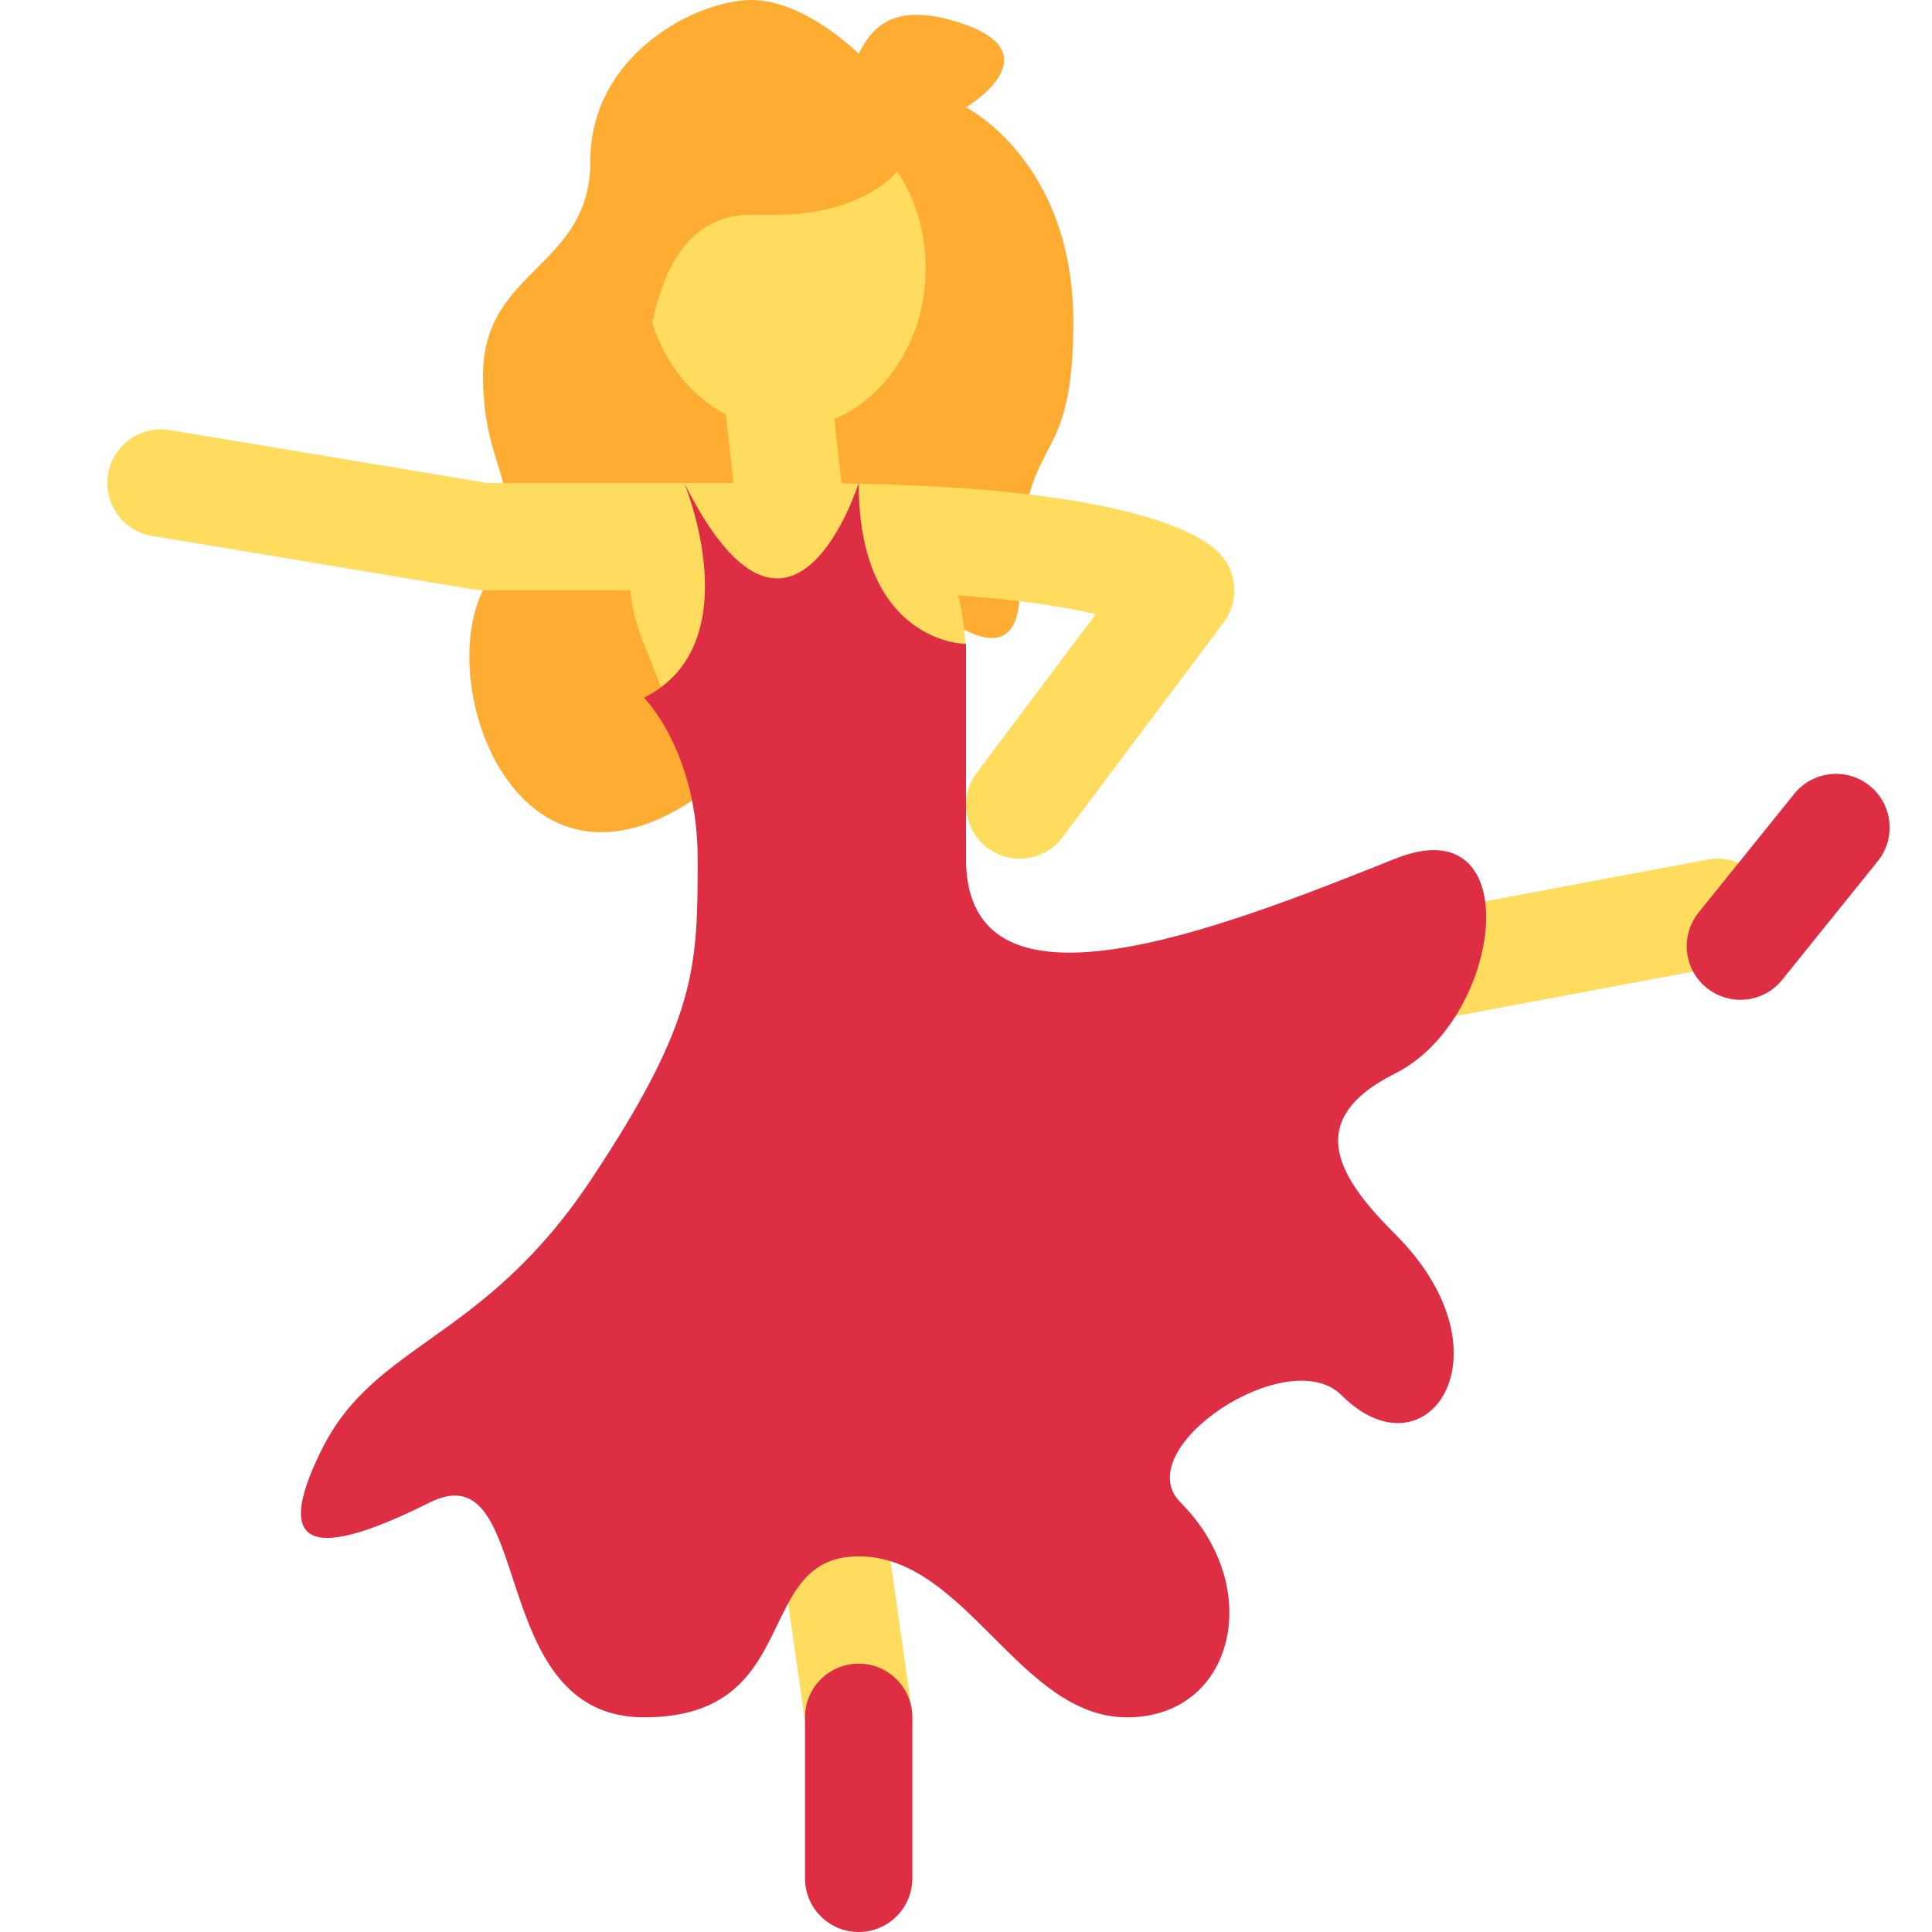
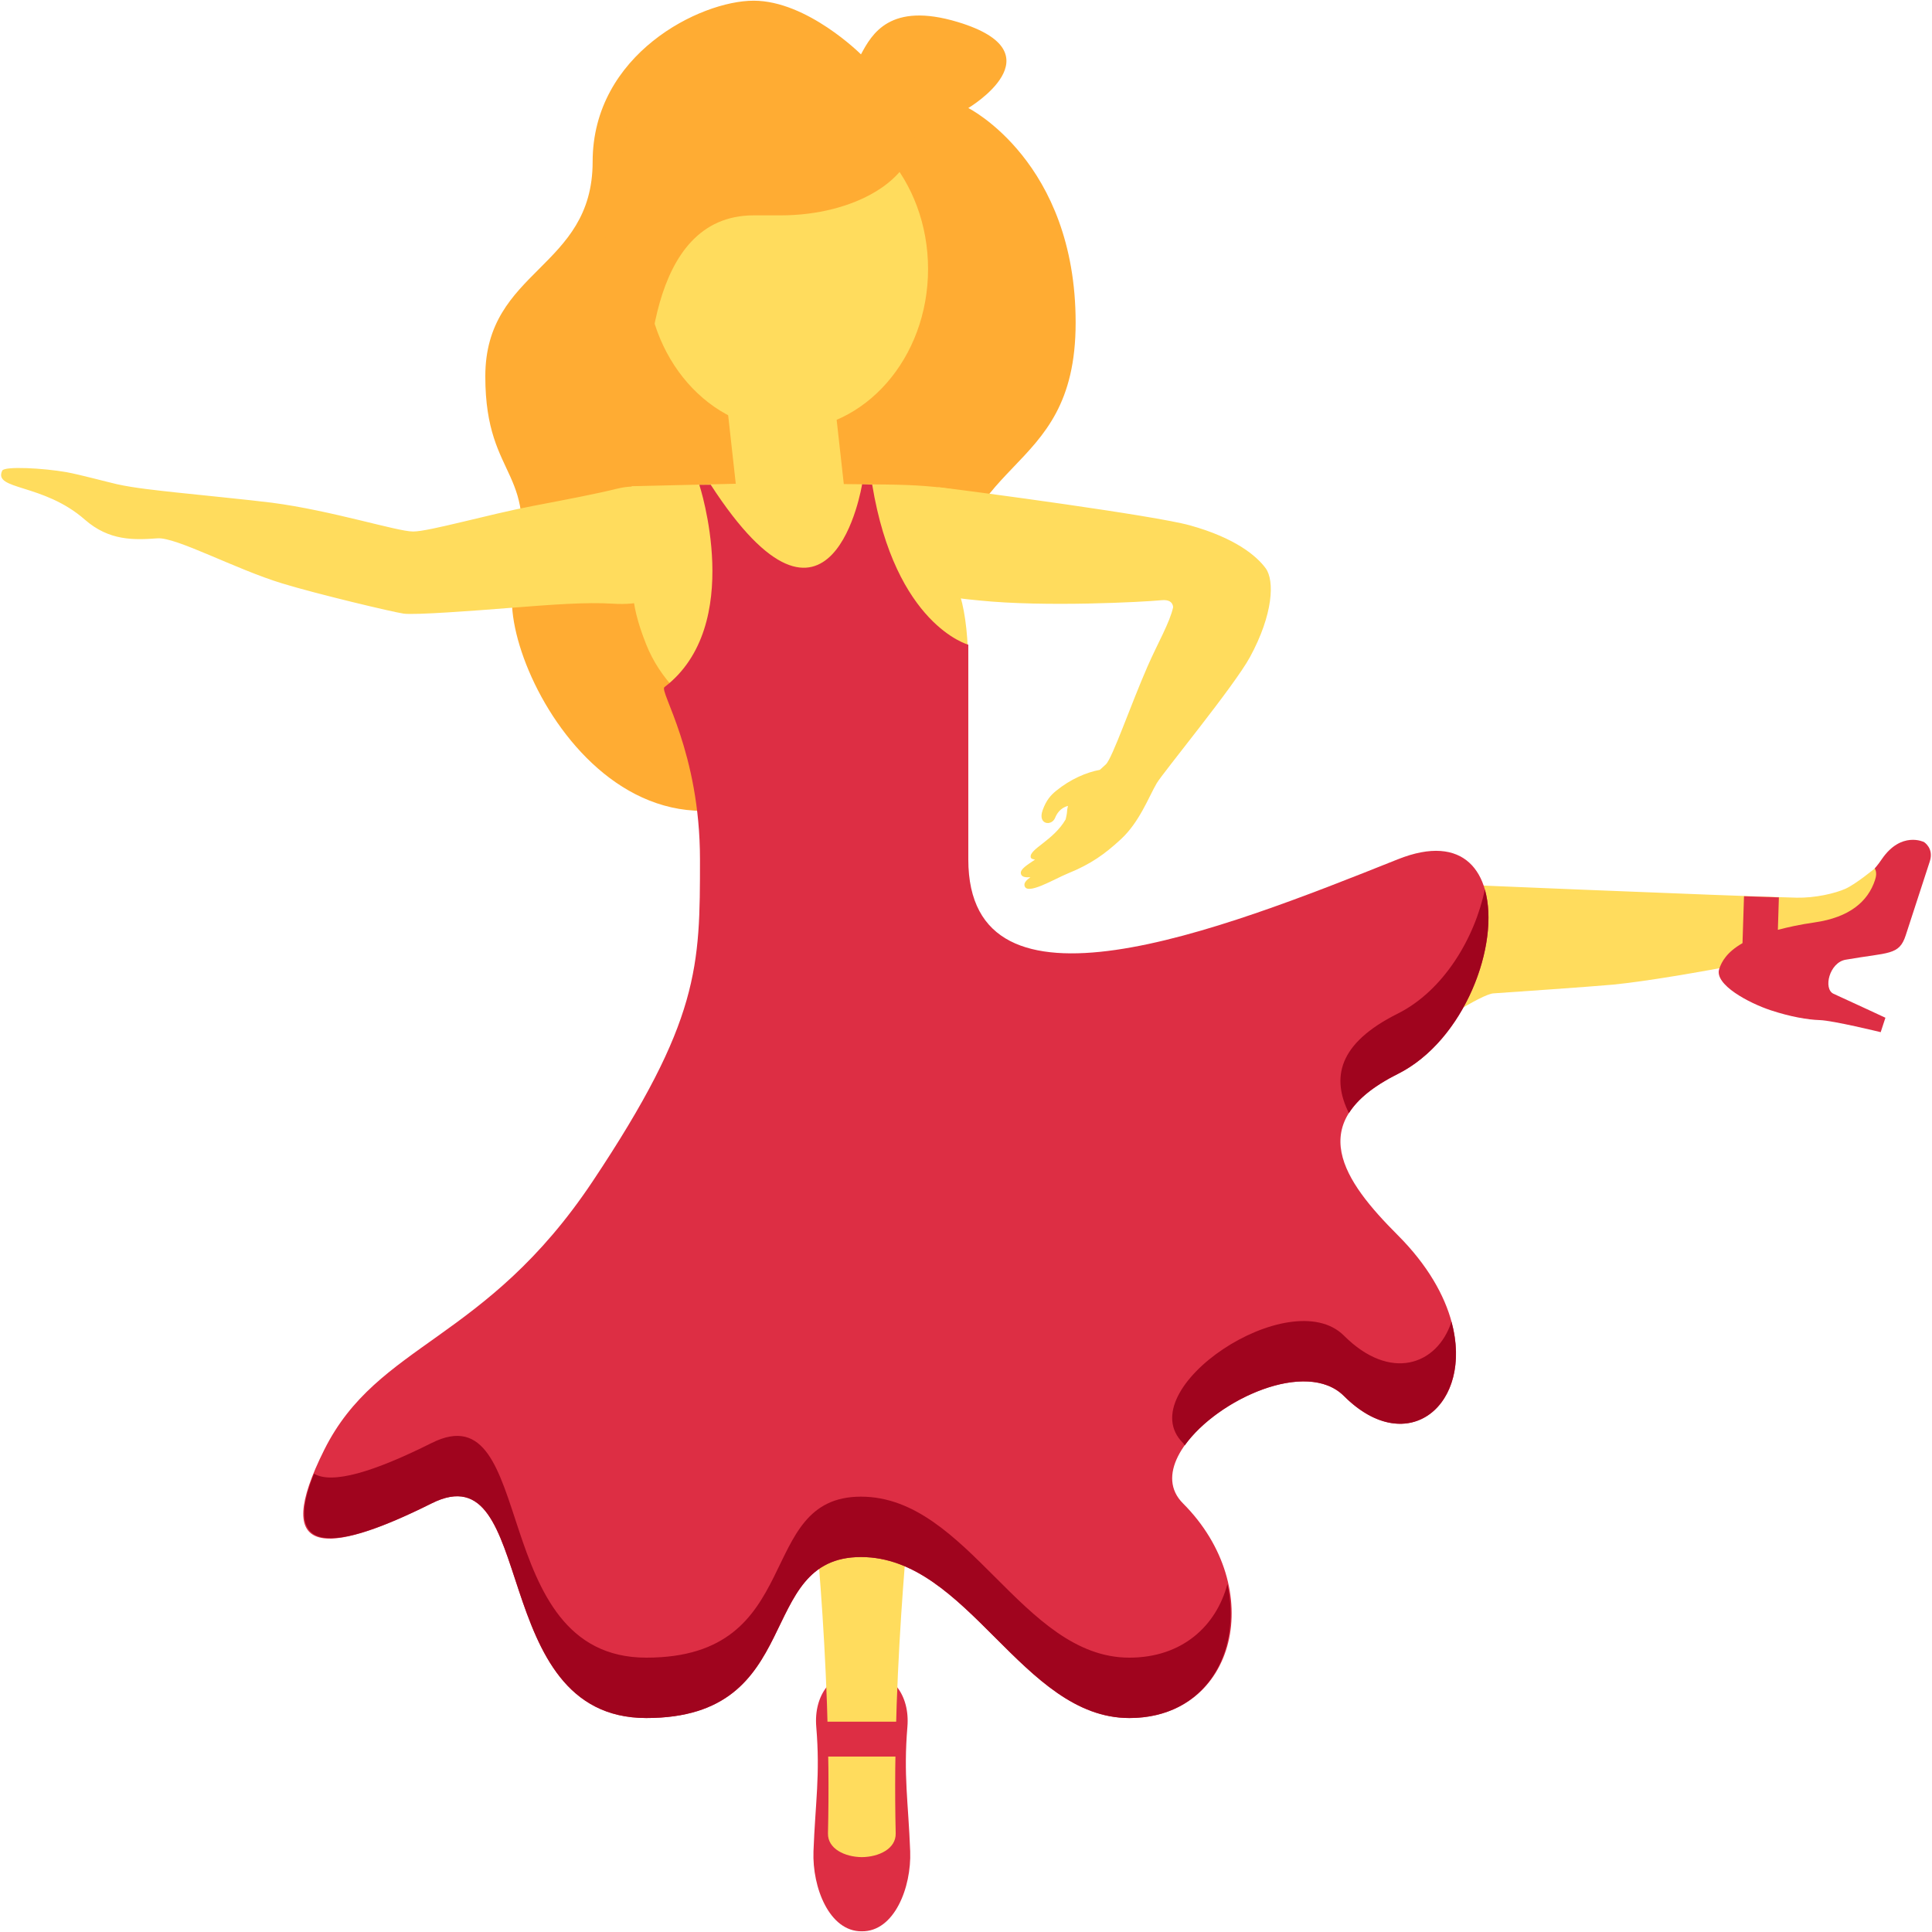
<svg xmlns="http://www.w3.org/2000/svg" viewBox="0 0 36 36">
-   <path fill="#FFAC33" d="M16 1c.203-.378.538-.985 1.806-.602C19.722.978 18 2 18 2s2 1 2 4-1 1.838-1 5c0 2-2 0-2 0l-3 3c-4 4-6-1-5-3s0-2 0-4 2-2 2-4 2-3 3-3 2 1 2 1z" />
-   <ellipse fill="#FFDC5D" cx="14.625" cy="5" rx="2.625" ry="3" />
-   <path fill="#FFAC33" d="M14.5 1c-.927 0-1.727.306-2.158.755C11.239 1.548 11.864 3.272 11 5c-1 2 1 4 1 3s0-4 2-4h.5c1.381 0 2.5-.671 2.5-1.5S15.881 1 14.5 1z" />
-   <path fill="#FFDC5D" d="M22.707 10.293c-.373-.373-1.806-1.217-7.027-1.286l-.432-3.883c-.061-.549-.562-.948-1.104-.883-.549.061-.944.555-.883 1.104L13.667 9H9.083l-5.918-.986c-.55-.091-1.06.278-1.151.822-.091.544.277 1.06.821 1.15l6 1c.055.01.11.014.165.014h2.749c.009.262.086.588.251 1 1 2.5 3 8 3 8 2.209 0 3-5.015 3-7.5 0-.604-.048-1.06-.15-1.407 1.206.087 2.027.223 2.567.351L18.2 14.4c-.331.442-.242 1.069.2 1.4.18.135.391.2.599.2.305 0 .604-.138.801-.4l3-4c.299-.398.259-.955-.093-1.307zM15.998 33c-.489 0-.917-.359-.988-.858l-1-7c-.078-.547.302-1.054.848-1.132.548-.073 1.054.302 1.131.849l1 7c.078.547-.302 1.054-.848 1.132-.048.006-.095.009-.143.009z" />
-   <path fill="#FFDC5D" d="M15.999 21c-.472 0-.892-.335-.982-.815-.102-.543.256-1.066.799-1.167l15.999-3c.552-.102 1.066.256 1.167.799.103.542-.255 1.065-.798 1.167l-16.001 3c-.061.01-.123.016-.184.016z" />
-   <path fill="#DD2E44" d="M12 13s1 1 1 3 0 3-2 6-4 3-5 5 0 2 2 1 1 4 4 4 2-3 4-3 3 3 5 3 2.581-2.419 1-4c-1-1 2-3 3-2 1.581 1.581 3.236-.764 1-3-1-1-1.789-2.105 0-3 2-1 2.5-5 0-4-3.344 1.338-8 3.161-8 0v-4s-2 0-2-3c0 0-1.25 4-3.25 0 0 0 1.25 3-.75 4z" />
-   <path fill="#DD2E44" d="M16 36c-.552 0-1-.447-1-1v-3c0-.553.448-1 1-1s1 .447 1 1v3c0 .553-.448 1-1 1zm16.429-17.37c-.22 0-.441-.072-.626-.221-.431-.347-.498-.976-.151-1.406l1.781-2.211c.346-.428.975-.498 1.405-.151.431.347.498.976.151 1.406l-1.781 2.211c-.197.245-.486.372-.779.372z" />
+   <path fill="#DD2E44" d="M16.908 32.178c.05-.603-.299-1.018-.755-1.024h-.188c-.456.006-.805.421-.755 1.024.075.905-.017 1.4-.052 2.318-.025.674.296 1.498.901 1.491.605.007.926-.817.901-1.491-.035-.918-.127-1.413-.052-2.318z" />
+   <path fill="#FFDC5D" d="M17.021 27.471c.001-.268-.486-.398-.962-.394-.476-.004-.963.126-.962.394 0 0 .409 3.448.331 6.691-.007.286.313.44.631.443.318-.003.638-.156.631-.443-.078-3.243.331-6.691.331-6.691z" />
+   <path fill="#DD2E44" d="M15.385 32.081h1.365v.65h-1.365z" />
+   <path fill="#FFDC5D" d="M24.23 20.819s3.162-2.282 3.598-2.309c.247-.016 1.883-.13 2.23-.163 1.259-.125 3.854-.67 4.081-.719.228-.05.322.031.839-.806.517-.838-.044-.64-.044-.64s-.354.293-.547.379-.562.173-.909.166c-1.085-.023-7.175-.281-7.175-.281-.848.049-1.288.04-1.615.673-.574 1.104-.493 3.138-.458 3.7z" />
+   <path fill="#FFAC33" d="M16.043 1.013c.203-.378.538-.985 1.806-.602 1.915.579.194 1.602.194 1.602s2 1 2 4-2.344 2.369-2.344 5.531l-.359.534s.644-.438-1.356 1.562c-4 4-6.782-1.274-6.412-2.754.542-2.169-.529-1.873-.529-3.873s2-2 2-4 2-3 3-3 2 1 2 1z" />
+   <ellipse fill="#FFDC5D" cx="14.668" cy="5.013" rx="2.625" ry="3" />
+   <path fill="#FFAC33" d="M14.543 1.013c-.927 0-1.727.306-2.158.755-1.103-.208-.477 1.517-1.342 3.245-1 2 1 4 1 3s0-4 2-4h.5c1.381 0 2.5-.671 2.5-1.5s-1.119-1.5-2.5-1.5z" />
+   <path fill="#FFDC5D" d="M18.6 9.333c-.98-.334-1.68-.297-2.877-.313l-.432-3.883c-.061-.549-.562-.948-1.104-.883-.549.061-.944.555-.883 1.104l.406 3.656-1.94.046.022 1.953c.009.262.086.588.251 1 1 2.5 6 2.985 6 .5 0-.604-.048-1.06-.15-1.407 1.205.088 3.366-.867.707-1.773z" />
+   <path fill="#DD2E44" d="M13.043 16.013c0 2 0 3-2 6s-4 3-5 5 0 2 2 1 1 4 4 4 2-3 4-3 3 3 5 3 2.581-2.419 1-4c-1-1 2-3 3-2 1.581 1.581 3.236-.764 1-3-1-1-1.789-2.105 0-3 2-1 2.5-5 0-4-3.344 1.338-8 3.161-8 0v-4s-1.359-.364-1.791-2.983l-.188-.006s-.561 3.494-2.821.008l-.212.002s.86 2.616-.65 3.77c-.101.076.662 1.209.662 3.209z" />
+   <path d="M26.043 18.888c-1.122.561-1.23 1.205-.908 1.854.159-.253.446-.498.908-.729 1.251-.625 1.915-2.424 1.625-3.439-.187.902-.766 1.885-1.625 2.314zm-5 12c-2 0-3-3-5-3s-1 3-4 3-2-5-4-4c-1.08.54-1.853.773-2.192.572-.611 1.526.362 1.468 2.192.553 2-1 1 4 4 4s2-3 4-3 3 3 5 3c1.421 0 2.106-1.222 1.828-2.496-.209.783-.844 1.371-1.828 1.371zm4-6c-1-1-4 1-3 2 .014.014.021.03.034.044.613-.86 2.271-1.614 2.966-.919 1.191 1.191 2.422.154 2.003-1.385-.266.814-1.143 1.12-2.003.26z" fill="#A0041E" />
+   <path fill="#DD2E44" d="M35.85 15.69s-.423-.21-.785.319c-.072.107-.132.172-.132.172.041.072.027.15.005.217-.13.398-.472.696-1.126.79-.272.039-.49.087-.684.138l.019-.605-.65-.021-.028.874c-.296.17-.39.348-.434.481-.096.292.556.637.963.771.368.121.688.175.91.182.245.007 1.136.225 1.136.225l.088-.269s-.72-.335-.966-.446c-.198-.09-.079-.582.224-.635.805-.141.997-.076 1.12-.454l.448-1.375c.083-.248-.108-.364-.108-.364z" />
+   <path fill="#FFDC5D" d="M12.386 9.254c-.101-.078-.216-.132-.34-.161-.167-.04-.351-.035-.547.013-.39.097-.964.206-1.572.322-.83.158-1.931.476-2.229.476s-1.515-.391-2.634-.537c-.37-.048-1.552-.165-1.804-.193-.342-.038-.756-.08-1.073-.15-.146-.032-.713-.184-.943-.225-.436-.078-1.161-.115-1.202-.03-.176.368.763.233 1.538.913.454.398.916.381 1.355.349.347-.025 1.447.573 2.326.841.635.194 2.056.533 2.26.562s1.296-.052 2.023-.11c.735-.057 1.371-.107 1.879-.075.485.031.849-.079 1.083-.326.292-.309.286-.742.278-.867-.024-.339-.165-.624-.398-.802zm11.198 1.335c-.168-.229-.565-.565-1.412-.8-.657-.183-3.994-.629-4.649-.707-.508-.061-.197 1.809.06 1.966.165.101.365.11.667.141 1.223.126 3.062.028 3.392-.005.143-.014.209.038.218.129-.063.29-.287.669-.477 1.104-.318.727-.656 1.714-.778 1.827l-.111.101c-.251.046-.549.174-.815.391-.095.077-.184.172-.252.364-.094.268.17.299.234.138.027-.067.091-.183.239-.221-.005.031-.015.057-.016.093-.002.058-.017.106-.027.158-.228.395-.682.553-.651.706.007.033.048.035.08.044-.154.104-.274.176-.264.256.008.065.08.08.178.071-.071.053-.117.1-.111.149.026.209.556-.116.81-.219.433-.176.686-.36.986-.636.349-.322.518-.787.669-1.045.111-.19 1.441-1.807 1.736-2.348.435-.798.462-1.428.294-1.657z" />
</svg>
